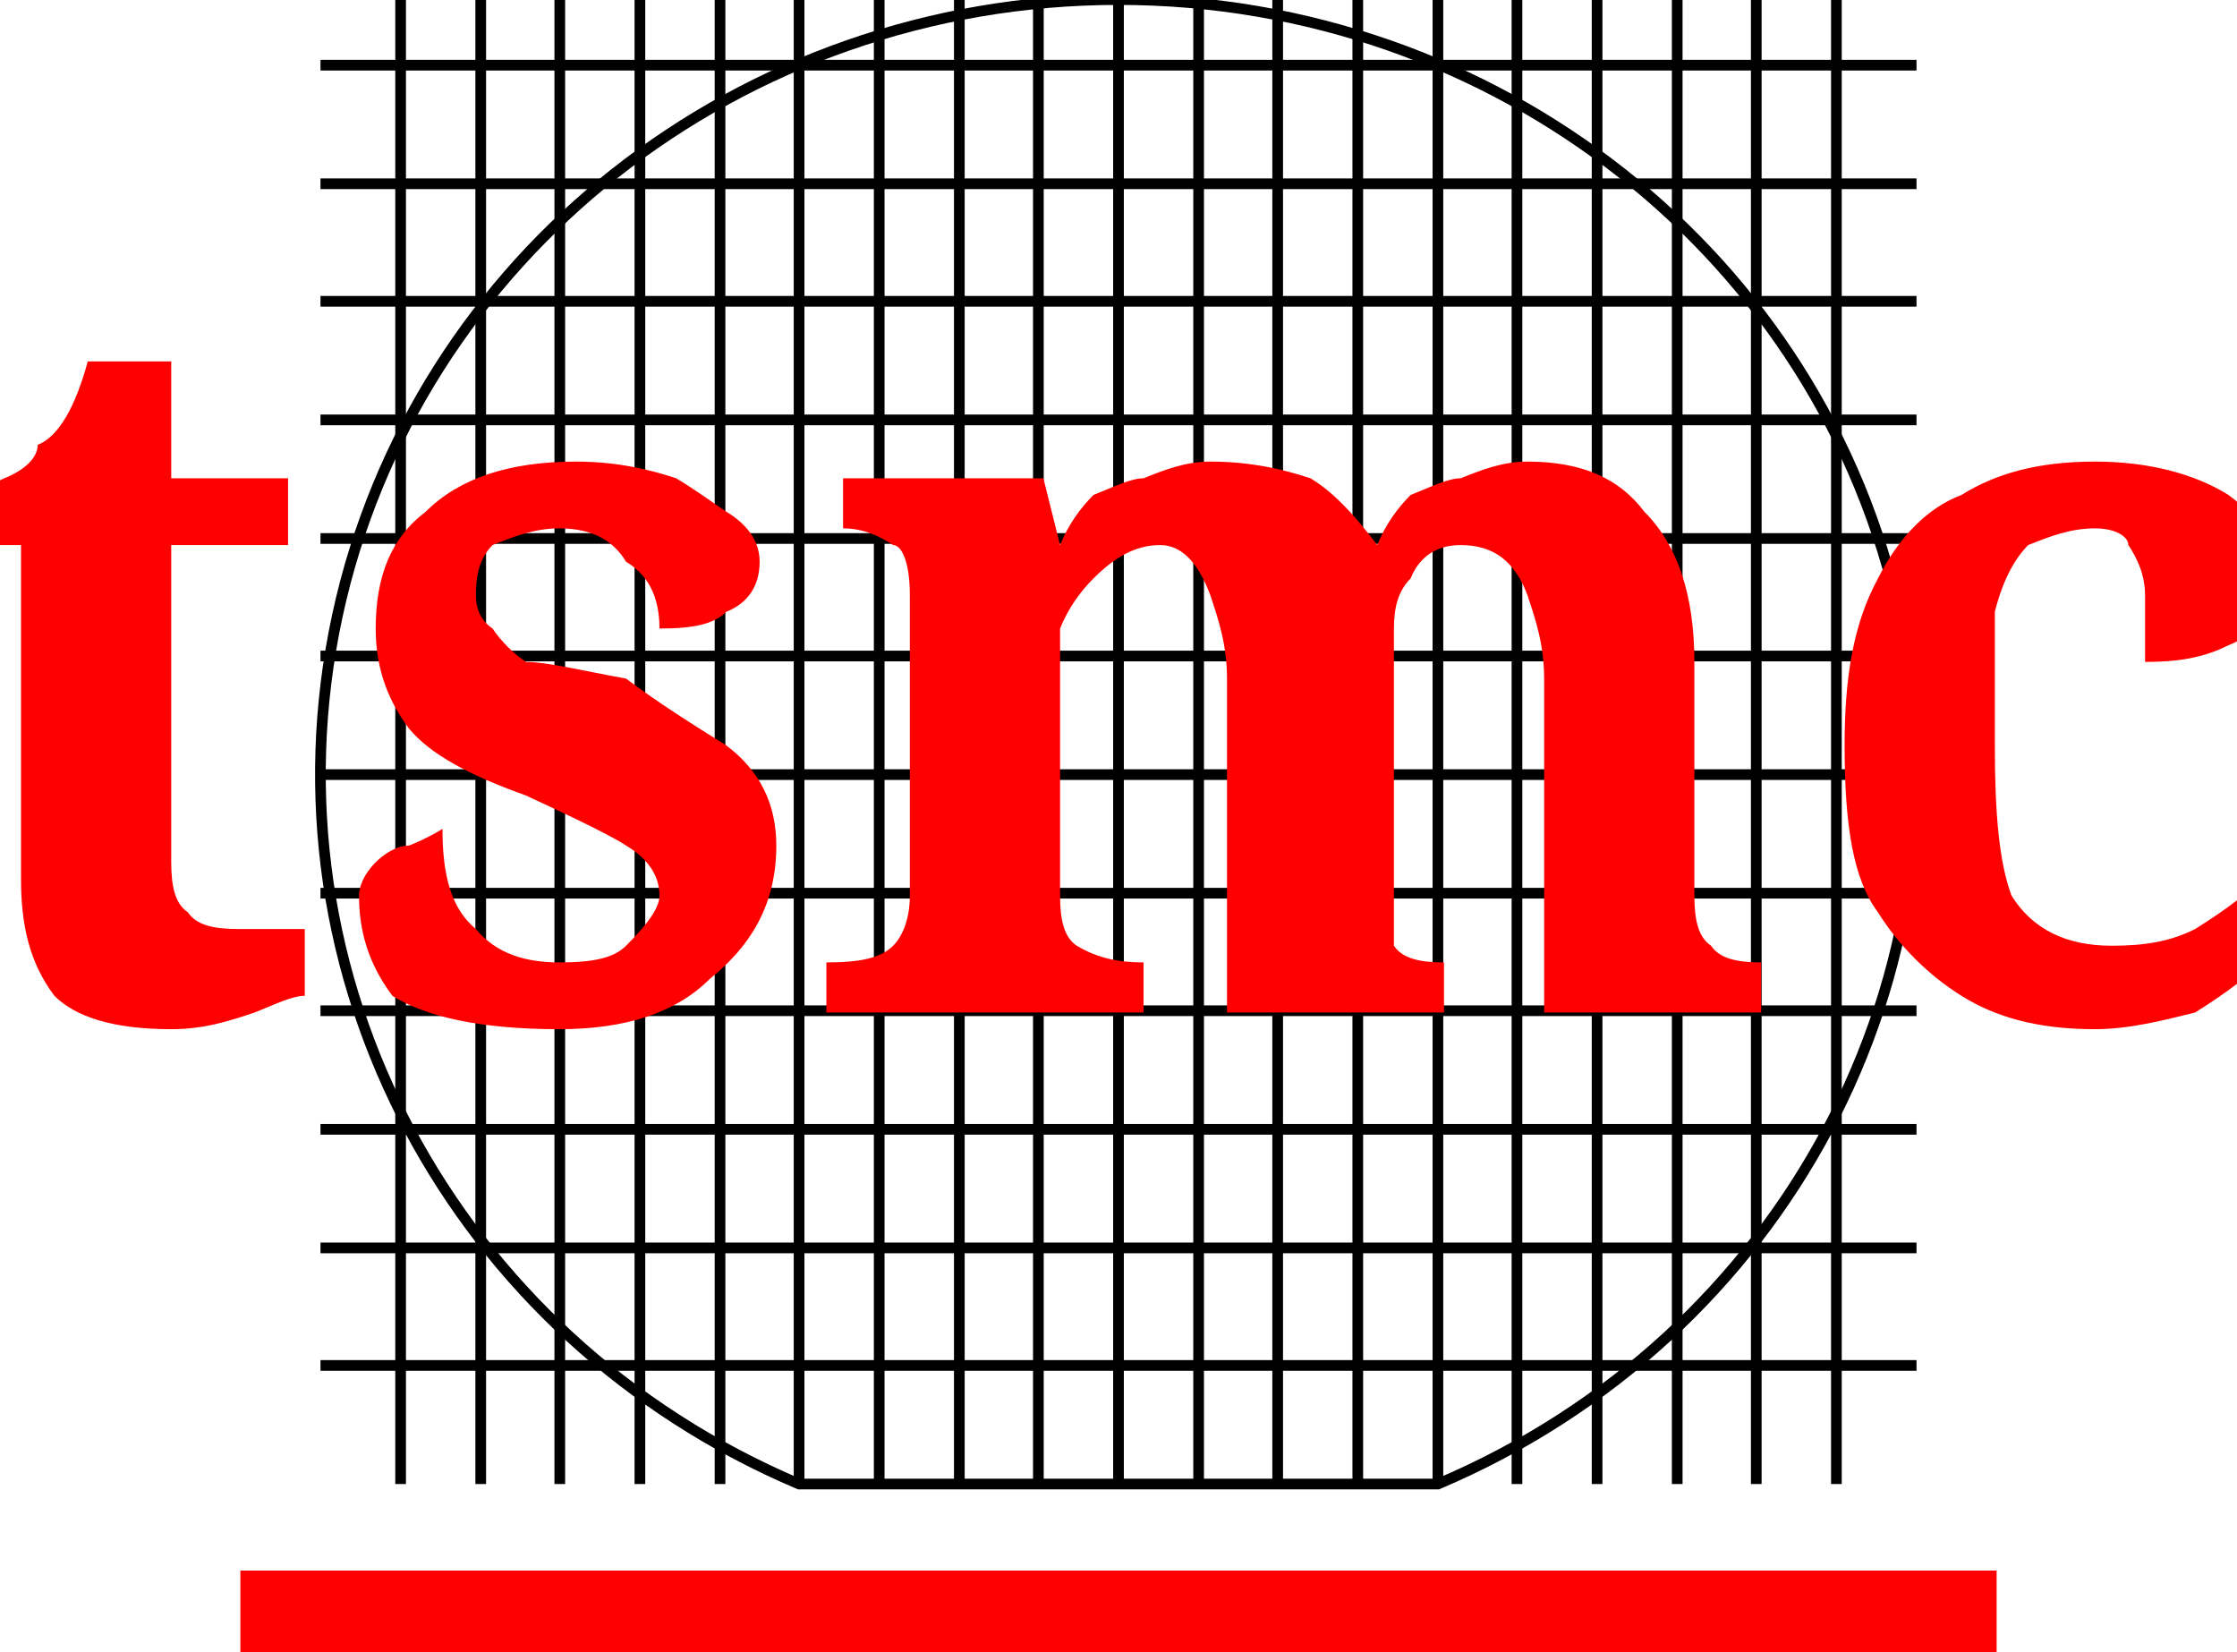
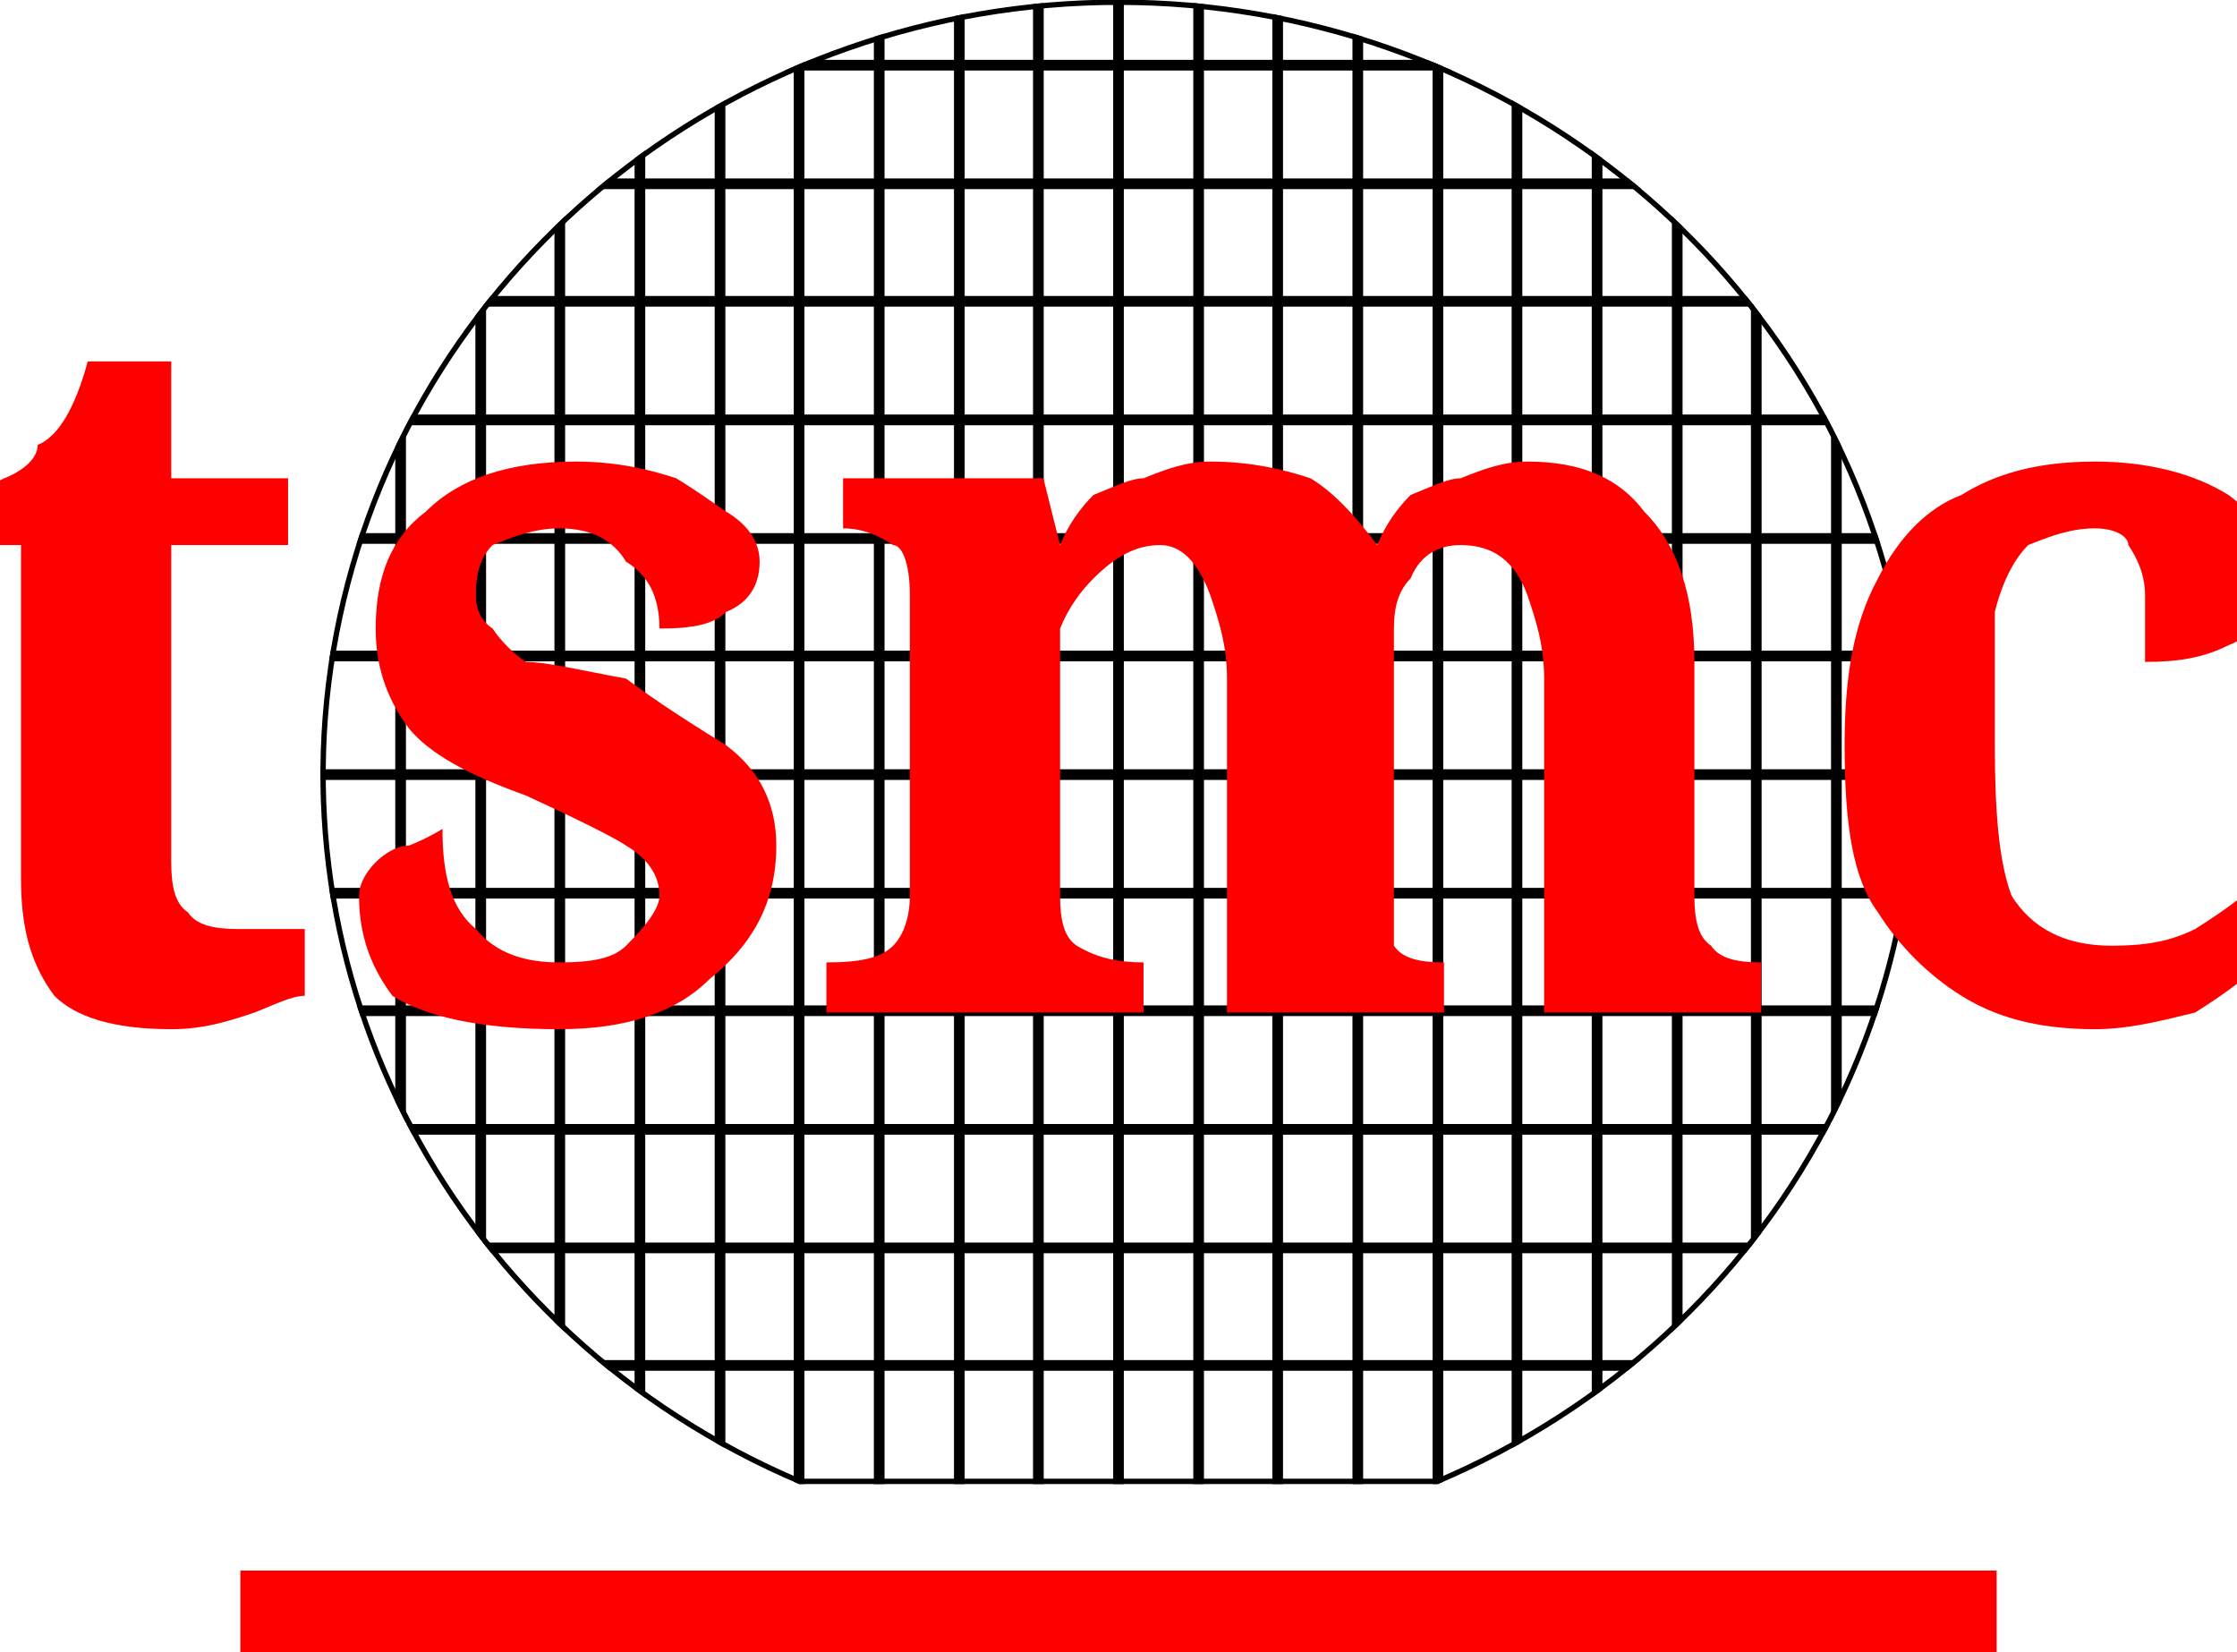
<svg xmlns="http://www.w3.org/2000/svg" viewBox="-1.047 -0.725 2.094 1.546">
-   <g fill="none" stroke="black" stroke-width="0.01">
+   <clipPath id="wafer">
    <path d="M -0.299 0.664 A 0.747 0.725 0 1 1 0.299 0.664 z" />
+   </clipPath>
+   <g id="cuts">
    <line x1="-0.672" x2="-0.672" y1="0.664" y2="-0.725" />
    <line x1="-0.597" x2="-0.597" y1="0.664" y2="-0.725" />
    <line x1="-0.523" x2="-0.523" y1="0.664" y2="-0.725" />
    <line x1="-0.448" x2="-0.448" y1="0.664" y2="-0.725" />
    <line x1="-0.373" x2="-0.373" y1="0.664" y2="-0.725" />
    <line x1="-0.299" x2="-0.299" y1="0.664" y2="-0.725" />
    <line x1="-0.224" x2="-0.224" y1="0.664" y2="-0.725" />
    <line x1="-0.149" x2="-0.149" y1="0.664" y2="-0.725" />
    <line x1="-0.075" x2="-0.075" y1="0.664" y2="-0.725" />
    <line x1="0" x2="0" y1="0.664" y2="-0.725" />
    <line x1="0.075" x2="0.075" y1="0.664" y2="-0.725" />
    <line x1="0.149" x2="0.149" y1="0.664" y2="-0.725" />
    <line x1="0.224" x2="0.224" y1="0.664" y2="-0.725" />
    <line x1="0.299" x2="0.299" y1="0.664" y2="-0.725" />
    <line x1="0.373" x2="0.373" y1="0.664" y2="-0.725" />
    <line x1="0.448" x2="0.448" y1="0.664" y2="-0.725" />
    <line x1="0.523" x2="0.523" y1="0.664" y2="-0.725" />
    <line x1="0.597" x2="0.597" y1="0.664" y2="-0.725" />
    <line x1="0.672" x2="0.672" y1="0.664" y2="-0.725" />
    <line x1="-0.747" x2="0.747" y1="-0.664" y2="-0.664" />
    <line x1="-0.747" x2="0.747" y1="-0.553" y2="-0.553" />
    <line x1="-0.747" x2="0.747" y1="-0.443" y2="-0.443" />
    <line x1="-0.747" x2="0.747" y1="-0.332" y2="-0.332" />
    <line x1="-0.747" x2="0.747" y1="-0.221" y2="-0.221" />
    <line x1="-0.747" x2="0.747" y1="-0.111" y2="-0.111" />
    <line x1="-0.747" x2="0.747" y1="0" y2="0" />
    <line x1="-0.747" x2="0.747" y1="0.111" y2="0.111" />
    <line x1="-0.747" x2="0.747" y1="0.221" y2="0.221" />
    <line x1="-0.747" x2="0.747" y1="0.332" y2="0.332" />
    <line x1="-0.747" x2="0.747" y1="0.443" y2="0.443" />
    <line x1="-0.747" x2="0.747" y1="0.553" y2="0.553" />
+     <path d="M -0.299 0.664 A 0.747 0.725 0 1 1 0.299 0.664 z" fill="none" />
  </g>
+   <use clip-path="url(#wafer)" href="#cuts" fill="none" stroke="black" stroke-width="0.01" />
  <g fill="red" stroke="none" stroke-width="0">
    <text x="0" y="0.223" font-weight="bold" font-family="Garamond" textLength="2.135" lengthAdjust="spacingAndGlyphs" text-anchor="middle" font-size="0.933">tsmc</text>
    <rect x="-0.822" y="0.745" width="1.644" height="0.077" />
  </g>
</svg>
